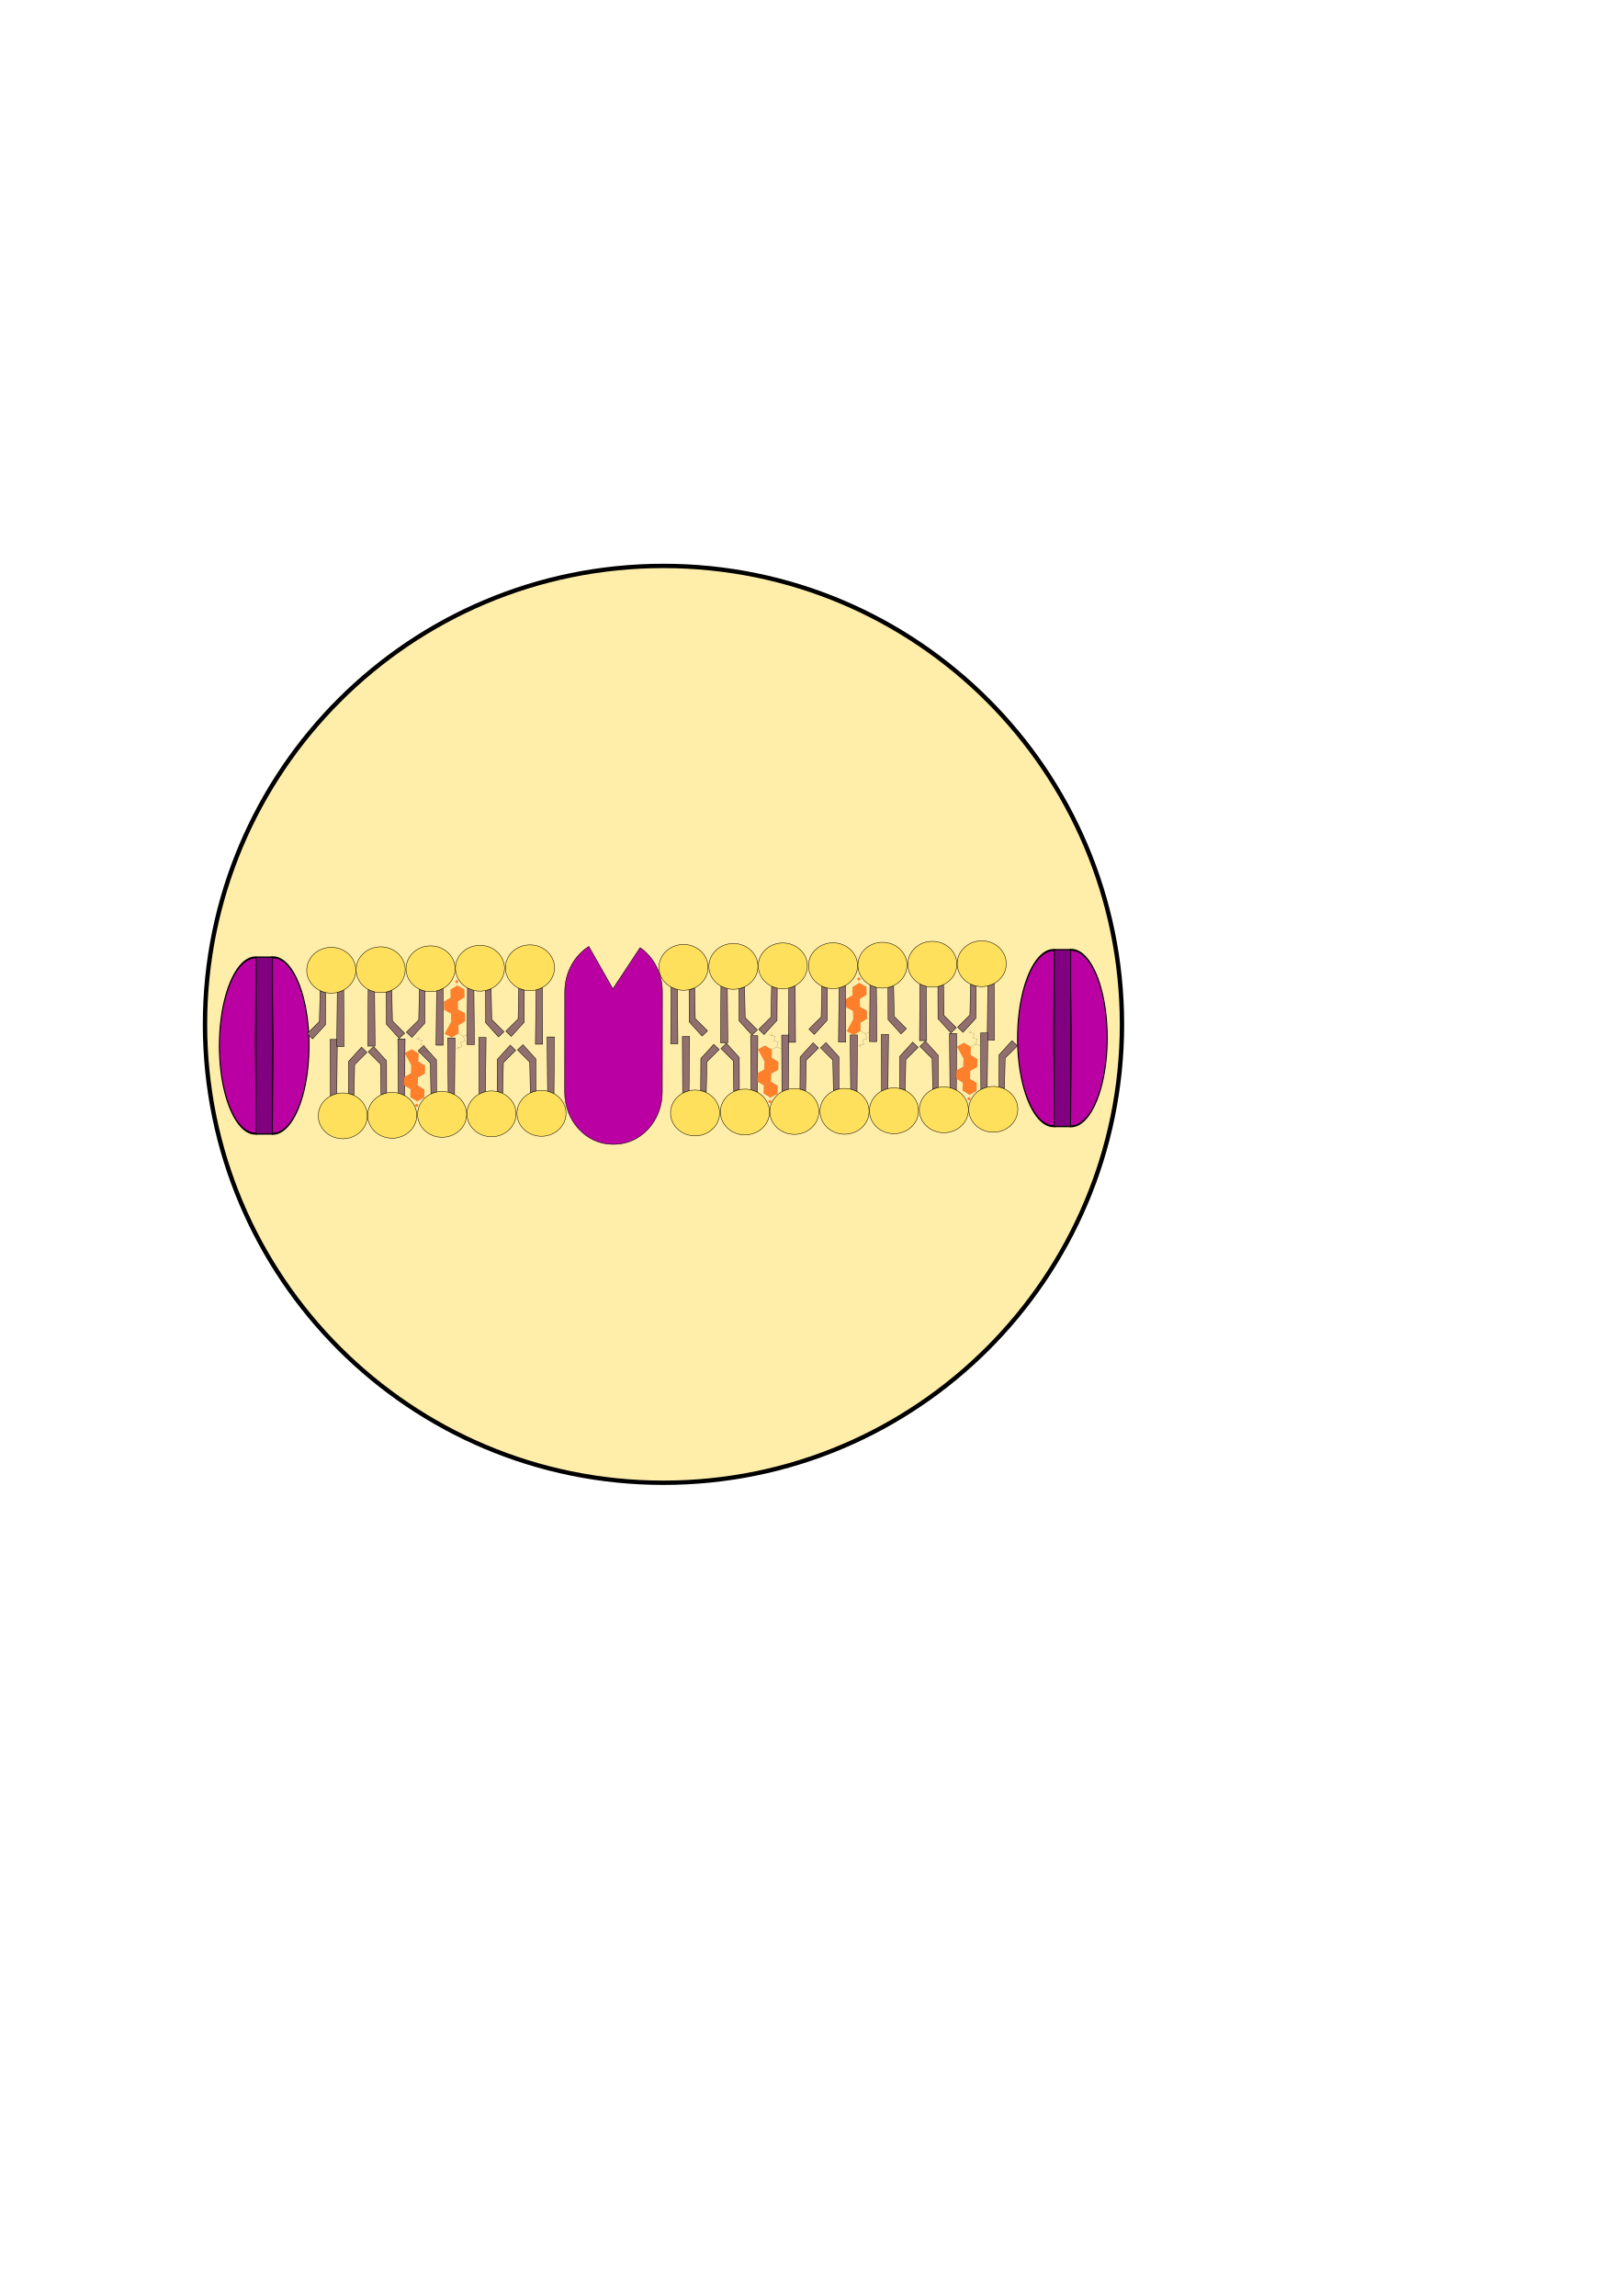
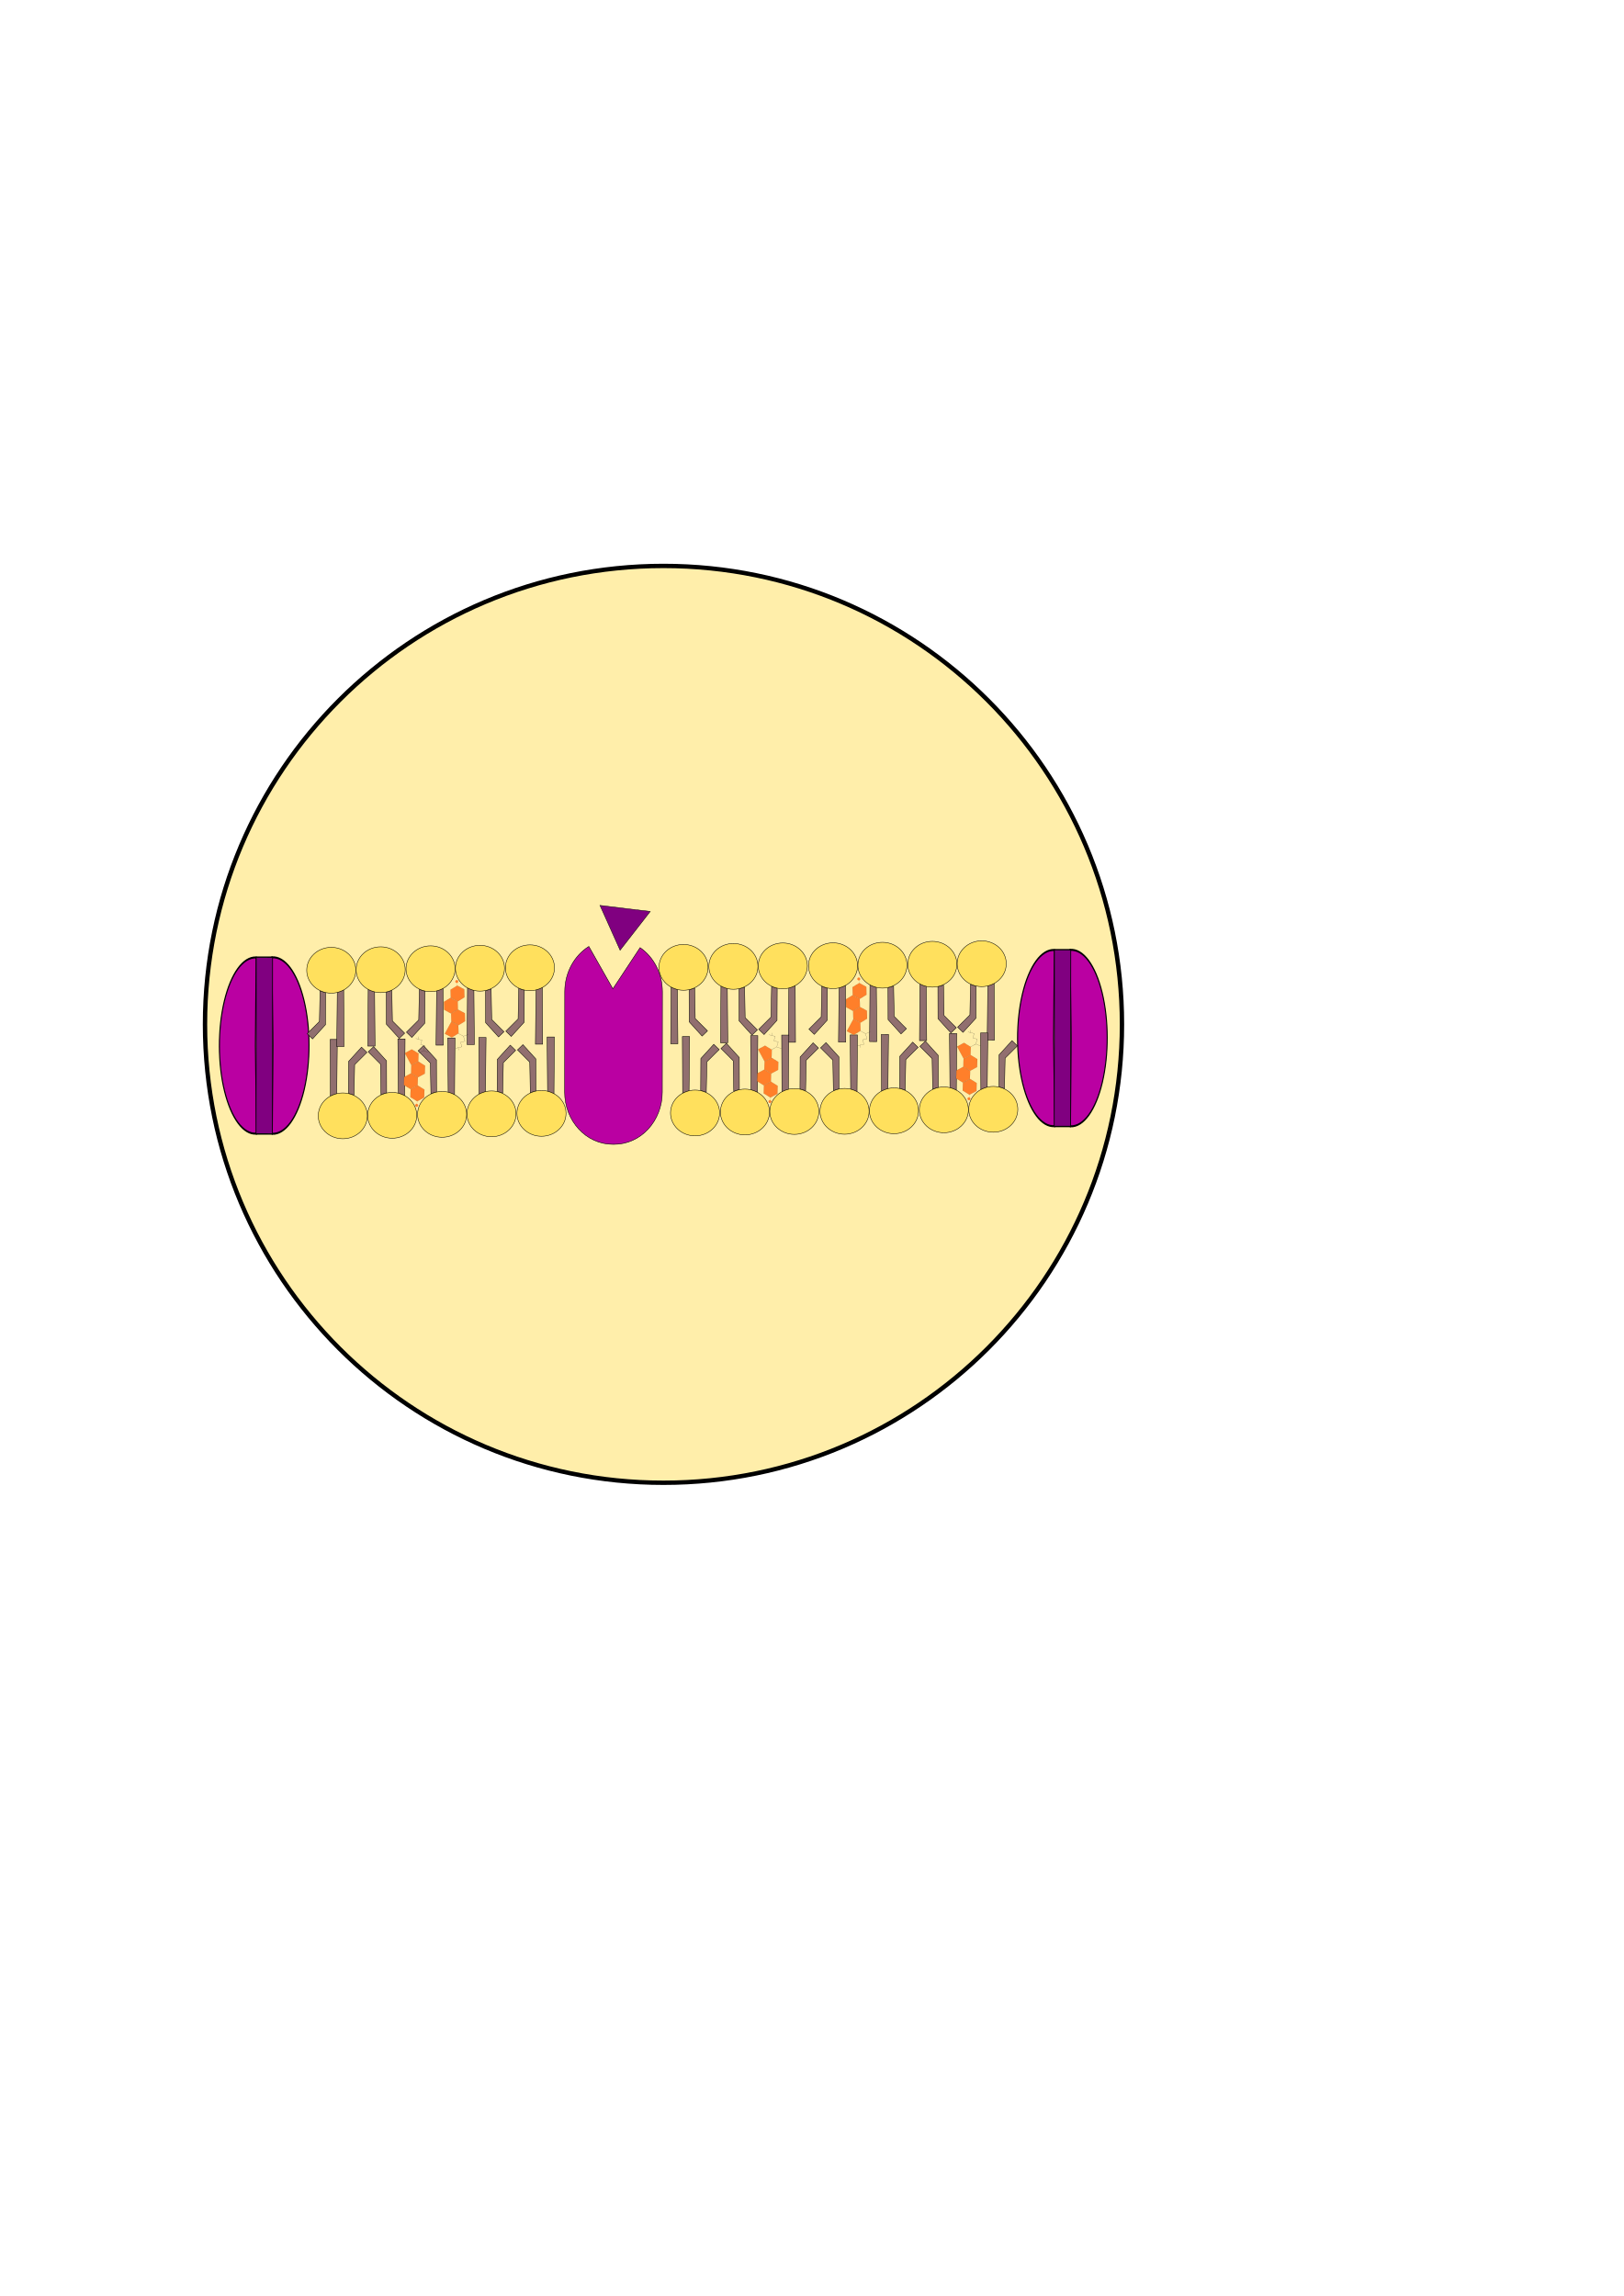
<svg xmlns="http://www.w3.org/2000/svg" xmlns:ns1="http://www.openswatchbook.org/uri/2009/osb" width="210mm" height="297mm" viewBox="0 0 744.094 1052.362" id="svg2" version="1.1">
  <defs id="defs4">
    <linearGradient id="linearGradient5692" ns1:paint="solid">
      <stop style="stop-color:#782121;stop-opacity:1;" offset="0" id="stop5694" />
    </linearGradient>
  </defs>
  <g id="layer1">
    <path style="fill:#ffeeaa;stroke:#000000;stroke-width:2;stroke-miterlimit:4;stroke-dasharray:none" d="M 514.168,469.504 A 210.112,210.112 0 0 1 304.056,679.616 210.112,210.112 0 0 1 93.944,469.504 210.112,210.112 0 0 1 304.056,259.392 210.112,210.112 0 0 1 514.168,469.504 Z" id="path3662" />
    <ellipse style="fill:#ffdd55;fill-opacity:1;fill-rule:evenodd;stroke:#000000;stroke-opacity:1" id="path3344" cx="196.475" cy="200.299" r="59.094" />
    <g id="g3339" transform="matrix(-0.2099106,-2.2405712e-4,-2.2405712e-4,0.2099106,422.7323,398.6996)">
      <path id="path5766" d="m 167.857,252.362 -0.714,123.929 15.714,0 -1.071,-118.571 z" style="fill:#916f6f;fill-rule:evenodd;stroke:#000000;stroke-width:1px;stroke-linecap:butt;stroke-linejoin:miter;stroke-opacity:1" />
      <path id="path5776" d="M 207.232,258.612 207.5,328.434 235.714,359.505 247.5,348.076 220.714,321.291 219.464,254.684 Z" style="fill:#916f6f;fill-rule:evenodd;stroke:#000000;stroke-width:1px;stroke-linecap:butt;stroke-linejoin:miter;stroke-opacity:1" />
      <path style="fill:#ffdd50;fill-opacity:0.854;fill-rule:evenodd;stroke:#000000;stroke-opacity:1" d="m 248.571,209.505 a 53.571,50 0 0 1 -53.571,50 53.571,50 0 0 1 -53.571,-50 53.571,50 0 0 1 53.571,-50 53.571,50 0 0 1 53.571,50 z" id="path5424" />
    </g>
    <g id="g3339-8" transform="matrix(0.2099106,2.2405712e-4,-2.2405712e-4,0.2099106,363.5078,398.374)">
      <path id="path5766-3" d="m 167.857,252.362 -0.714,123.929 15.714,0 -1.071,-118.571 z" style="fill:#916f6f;fill-rule:evenodd;stroke:#000000;stroke-width:1px;stroke-linecap:butt;stroke-linejoin:miter;stroke-opacity:1" />
      <path id="path5776-3" d="M 207.232,258.612 207.5,328.434 235.714,359.505 247.5,348.076 220.714,321.291 219.464,254.684 Z" style="fill:#916f6f;fill-rule:evenodd;stroke:#000000;stroke-width:1px;stroke-linecap:butt;stroke-linejoin:miter;stroke-opacity:1" />
      <path style="fill:#ffdd50;fill-opacity:0.854;fill-rule:evenodd;stroke:#000000;stroke-opacity:1" d="m 248.571,209.505 a 53.571,50 0 0 1 -53.571,50 53.571,50 0 0 1 -53.571,-50 53.571,50 0 0 1 53.571,-50 53.571,50 0 0 1 53.571,50 z" id="path5424-7" />
    </g>
    <g id="g3339-7" transform="matrix(0.2099106,2.2405712e-4,-2.2405712e-4,0.2099106,386.3735,397.9298)">
      <path id="path5766-2" d="m 167.857,252.362 -0.714,123.929 15.714,0 -1.071,-118.571 z" style="fill:#916f6f;fill-rule:evenodd;stroke:#000000;stroke-width:1px;stroke-linecap:butt;stroke-linejoin:miter;stroke-opacity:1" />
      <path id="path5776-6" d="M 207.232,258.612 207.5,328.434 235.714,359.505 247.5,348.076 220.714,321.291 219.464,254.684 Z" style="fill:#916f6f;fill-rule:evenodd;stroke:#000000;stroke-width:1px;stroke-linecap:butt;stroke-linejoin:miter;stroke-opacity:1" />
      <path style="fill:#ffdd50;fill-opacity:0.854;fill-rule:evenodd;stroke:#000000;stroke-opacity:1" d="m 248.571,209.505 a 53.571,50 0 0 1 -53.571,50 53.571,50 0 0 1 -53.571,-50 53.571,50 0 0 1 53.571,-50 53.571,50 0 0 1 53.571,50 z" id="path5424-5" />
    </g>
    <g id="g3339-8-3" transform="matrix(-0.2099106,-2.2405712e-4,-2.2405712e-4,0.2099106,490.8793,397.779)">
      <path id="path5766-3-7" d="m 167.857,252.362 -0.714,123.929 15.714,0 -1.071,-118.571 z" style="fill:#916f6f;fill-rule:evenodd;stroke:#000000;stroke-width:1px;stroke-linecap:butt;stroke-linejoin:miter;stroke-opacity:1" />
      <path id="path5776-3-8" d="M 207.232,258.612 207.5,328.434 235.714,359.505 247.5,348.076 220.714,321.291 219.464,254.684 Z" style="fill:#916f6f;fill-rule:evenodd;stroke:#000000;stroke-width:1px;stroke-linecap:butt;stroke-linejoin:miter;stroke-opacity:1" />
      <path style="fill:#ffdd50;fill-opacity:0.854;fill-rule:evenodd;stroke:#000000;stroke-opacity:1" d="m 248.571,209.505 a 53.571,50 0 0 1 -53.571,50 53.571,50 0 0 1 -53.571,-50 53.571,50 0 0 1 53.571,-50 53.571,50 0 0 1 53.571,50 z" id="path5424-7-8" />
    </g>
    <g id="g3339-5" transform="matrix(0.2099106,2.2405712e-4,2.2405712e-4,-0.2099106,414.2093,552.383)">
      <path id="path5766-4" d="m 167.857,252.362 -0.714,123.929 15.714,0 -1.071,-118.571 z" style="fill:#916f6f;fill-rule:evenodd;stroke:#000000;stroke-width:1px;stroke-linecap:butt;stroke-linejoin:miter;stroke-opacity:1" />
      <path id="path5776-7" d="M 207.232,258.612 207.5,328.434 235.714,359.505 247.5,348.076 220.714,321.291 219.464,254.684 Z" style="fill:#916f6f;fill-rule:evenodd;stroke:#000000;stroke-width:1px;stroke-linecap:butt;stroke-linejoin:miter;stroke-opacity:1" />
      <path style="fill:#ffdd50;fill-opacity:0.854;fill-rule:evenodd;stroke:#000000;stroke-opacity:1" d="m 248.571,209.505 a 53.571,50 0 0 1 -53.571,50 53.571,50 0 0 1 -53.571,-50 53.571,50 0 0 1 53.571,-50 53.571,50 0 0 1 53.571,50 z" id="path5424-0" />
    </g>
    <g id="g3339-8-9" transform="matrix(-0.2099106,-2.2405712e-4,2.2405712e-4,-0.2099106,473.4338,552.7085)">
      <path id="path5766-3-4" d="m 167.857,252.362 -0.714,123.929 15.714,0 -1.071,-118.571 z" style="fill:#916f6f;fill-rule:evenodd;stroke:#000000;stroke-width:1px;stroke-linecap:butt;stroke-linejoin:miter;stroke-opacity:1" />
      <path id="path5776-3-6" d="M 207.232,258.612 207.5,328.434 235.714,359.505 247.5,348.076 220.714,321.291 219.464,254.684 Z" style="fill:#916f6f;fill-rule:evenodd;stroke:#000000;stroke-width:1px;stroke-linecap:butt;stroke-linejoin:miter;stroke-opacity:1" />
      <path style="fill:#ffdd50;fill-opacity:0.854;fill-rule:evenodd;stroke:#000000;stroke-opacity:1" d="m 248.571,209.505 a 53.571,50 0 0 1 -53.571,50 53.571,50 0 0 1 -53.571,-50 53.571,50 0 0 1 53.571,-50 53.571,50 0 0 1 53.571,50 z" id="path5424-7-1" />
    </g>
    <g id="g3339-7-1" transform="matrix(0.2099106,2.2405712e-4,2.2405712e-4,-0.2099106,368.7029,553.0653)">
      <path id="path5766-2-9" d="m 167.857,252.362 -0.714,123.929 15.714,0 -1.071,-118.571 z" style="fill:#916f6f;fill-rule:evenodd;stroke:#000000;stroke-width:1px;stroke-linecap:butt;stroke-linejoin:miter;stroke-opacity:1" />
      <path id="path5776-6-3" d="M 207.232,258.612 207.5,328.434 235.714,359.505 247.5,348.076 220.714,321.291 219.464,254.684 Z" style="fill:#916f6f;fill-rule:evenodd;stroke:#000000;stroke-width:1px;stroke-linecap:butt;stroke-linejoin:miter;stroke-opacity:1" />
      <path style="fill:#ffdd50;fill-opacity:0.854;fill-rule:evenodd;stroke:#000000;stroke-opacity:1" d="m 248.571,209.505 a 53.571,50 0 0 1 -53.571,50 53.571,50 0 0 1 -53.571,-50 53.571,50 0 0 1 53.571,-50 53.571,50 0 0 1 53.571,50 z" id="path5424-5-9" />
    </g>
    <g id="g3339-8-3-4" transform="matrix(-0.2099106,-2.2405712e-4,2.2405712e-4,-0.2099106,427.9274,553.3909)">
      <path id="path5766-3-7-5" d="m 167.857,252.362 -0.714,123.929 15.714,0 -1.071,-118.571 z" style="fill:#916f6f;fill-rule:evenodd;stroke:#000000;stroke-width:1px;stroke-linecap:butt;stroke-linejoin:miter;stroke-opacity:1" />
      <path id="path5776-3-8-7" d="M 207.232,258.612 207.5,328.434 235.714,359.505 247.5,348.076 220.714,321.291 219.464,254.684 Z" style="fill:#916f6f;fill-rule:evenodd;stroke:#000000;stroke-width:1px;stroke-linecap:butt;stroke-linejoin:miter;stroke-opacity:1" />
      <path style="fill:#ffdd50;fill-opacity:0.854;fill-rule:evenodd;stroke:#000000;stroke-opacity:1" d="m 248.571,209.505 a 53.571,50 0 0 1 -53.571,50 53.571,50 0 0 1 -53.571,-50 53.571,50 0 0 1 53.571,-50 53.571,50 0 0 1 53.571,50 z" id="path5424-7-8-0" />
    </g>
    <g id="layer1-7" transform="matrix(0.3230739,3.4484688e-4,-6.4259199e-4,0.60202,364.4474,145.6106)">
      <path transform="matrix(0,-1,1,0,0,0)" style="fill:#ba00a2;fill-opacity:1;fill-rule:evenodd;stroke:#000000;stroke-width:1.499;stroke-opacity:1" d="m -481.097,390.714 a 67.19,51.134 0 0 1 -32.593,45.575 67.19,51.134 0 0 1 -68.177,0.422 67.19,51.134 0 0 1 -33.561,-45.165 l 67.18,0.892 z" id="path5832" />
      <path transform="matrix(0,1,-1,0,0,0)" style="fill:#ba00a2;fill-opacity:1;fill-rule:evenodd;stroke:#000000;stroke-width:1.498;stroke-opacity:1" d="m 615.318,-369.293 a 67.101,51.135 0 0 1 -32.549,45.575 67.101,51.135 0 0 1 -68.087,0.422 67.101,51.135 0 0 1 -33.517,-45.166 l 67.091,0.892 z" id="path5832-6" />
      <path style="fill:#800080;fill-opacity:1;fill-rule:evenodd;stroke:#000000;stroke-width:1;stroke-opacity:1" d="m 368.571,480.934 23.214,0 0,134.643 -23.214,0 z" id="rect5849" />
    </g>
    <g id="layer1-2-4" transform="matrix(-0.02568603,0.04743223,-0.04752273,-0.02573504,431.6565,465.9396)">
      <g transform="matrix(0.6522651,0,0,0.6522651,54.97064,290.8938)" id="g3376-20">
        <path style="fill:#ff7f2a;fill-rule:evenodd;stroke:#000000;stroke-width:0.753px;stroke-linecap:butt;stroke-linejoin:miter;stroke-opacity:1" d="m 222.8,706.515 -89.405,51.532 -89.331,-51.661 0.074,-103.193 89.405,-51.532 89.331,51.661 z" id="path3336-8" />
        <path style="fill:#ff7f2a;fill-rule:evenodd;stroke:#000000;stroke-width:0.753px;stroke-linecap:butt;stroke-linejoin:miter;stroke-opacity:1" d="m 402.538,706.515 -89.405,51.532 -89.331,-51.661 0.074,-103.193 89.405,-51.532 89.331,51.661 z" id="path3336-0-9" />
        <path style="fill:#ff7f2a;fill-rule:evenodd;stroke:#000000;stroke-width:0.753px;stroke-linecap:butt;stroke-linejoin:miter;stroke-opacity:1" d="m 492.945,551.532 -89.405,51.532 -89.331,-51.661 0.074,-103.193 89.405,-51.532 89.331,51.661 z" id="path3336-09-41" />
        <path style="fill:#ff7f2a;fill-rule:evenodd;stroke:#000000;stroke-width:0.753px;stroke-linecap:butt;stroke-linejoin:miter;stroke-opacity:1" d="m 583.427,396.677 -89.405,51.532 -0.075,102.245 178.737,0 0,1.077 0.075,-103.194 -89.332,-51.66 z" id="path3336-2-5" />
        <path style="fill:none;fill-rule:evenodd;stroke:#000000;stroke-width:0.706px;stroke-linecap:butt;stroke-linejoin:miter;stroke-opacity:1" d="M 9.917,729.627 44.368,706.526" id="path3372-4" />
        <path style="fill:#ff7f2a" d="M 20,737.362 A 19.286,19.286 0 0 1 0.714,756.648 19.286,19.286 0 0 1 -18.571,737.362 19.286,19.286 0 0 1 0.714,718.077 19.286,19.286 0 0 1 20,737.362 Z" id="path3374-8" />
      </g>
      <path id="path3384-1" d="m 437.143,549.505 0,-48.571 31.429,-31.429 25.714,28.571 28.571,-28.571 18.571,22.857 L 560,509.505" style="fill:none;fill-rule:evenodd;stroke:#000000;stroke-width:1px;stroke-linecap:butt;stroke-linejoin:miter;stroke-opacity:1" />
      <path id="path3386-7" d="m 542.857,493.791 18.571,-12.857" style="fill:none;fill-rule:evenodd;stroke:#000000;stroke-width:1px;stroke-linecap:butt;stroke-linejoin:miter;stroke-opacity:1" />
      <path id="path3388-1" d="M 435.714,499.505 404.286,472.362" style="fill:none;fill-rule:evenodd;stroke:#000000;stroke-width:1px;stroke-linecap:butt;stroke-linejoin:miter;stroke-opacity:1" />
    </g>
    <g id="layer1-2-5" transform="matrix(-0.02558472,-0.04748696,-0.04757756,0.02563353,482.1736,486.4703)">
      <g transform="matrix(0.6522651,0,0,0.6522651,54.97064,290.8938)" id="g3376-4">
        <path style="fill:#ff7f2a;fill-rule:evenodd;stroke:#000000;stroke-width:0.753px;stroke-linecap:butt;stroke-linejoin:miter;stroke-opacity:1" d="m 222.8,706.515 -89.405,51.532 -89.331,-51.661 0.074,-103.193 89.405,-51.532 89.331,51.661 z" id="path3336-88" />
        <path style="fill:#ff7f2a;fill-rule:evenodd;stroke:#000000;stroke-width:0.753px;stroke-linecap:butt;stroke-linejoin:miter;stroke-opacity:1" d="m 402.538,706.515 -89.405,51.532 -89.331,-51.661 0.074,-103.193 89.405,-51.532 89.331,51.661 z" id="path3336-0-5" />
        <path style="fill:#ff7f2a;fill-rule:evenodd;stroke:#000000;stroke-width:0.753px;stroke-linecap:butt;stroke-linejoin:miter;stroke-opacity:1" d="m 492.945,551.532 -89.405,51.532 -89.331,-51.661 0.074,-103.193 89.405,-51.532 89.331,51.661 z" id="path3336-09-7" />
        <path style="fill:#ff7f2a;fill-rule:evenodd;stroke:#000000;stroke-width:0.753px;stroke-linecap:butt;stroke-linejoin:miter;stroke-opacity:1" d="m 583.427,396.677 -89.405,51.532 -0.075,102.245 178.737,0 0,1.077 0.075,-103.194 -89.332,-51.66 z" id="path3336-2-9" />
        <path style="fill:none;fill-rule:evenodd;stroke:#000000;stroke-width:0.706px;stroke-linecap:butt;stroke-linejoin:miter;stroke-opacity:1" d="M 9.917,729.627 44.368,706.526" id="path3372-58" />
        <path style="fill:#ff7f2a" d="M 20,737.362 A 19.286,19.286 0 0 1 0.714,756.648 19.286,19.286 0 0 1 -18.571,737.362 19.286,19.286 0 0 1 0.714,718.077 19.286,19.286 0 0 1 20,737.362 Z" id="path3374-7" />
      </g>
      <path id="path3384-0" d="m 437.143,549.505 0,-48.571 31.429,-31.429 25.714,28.571 28.571,-28.571 18.571,22.857 L 560,509.505" style="fill:none;fill-rule:evenodd;stroke:#000000;stroke-width:1px;stroke-linecap:butt;stroke-linejoin:miter;stroke-opacity:1" />
      <path id="path3386-46" d="m 542.857,493.791 18.571,-12.857" style="fill:none;fill-rule:evenodd;stroke:#000000;stroke-width:1px;stroke-linecap:butt;stroke-linejoin:miter;stroke-opacity:1" />
      <path id="path3388-0" d="M 435.714,499.505 404.286,472.362" style="fill:none;fill-rule:evenodd;stroke:#000000;stroke-width:1px;stroke-linecap:butt;stroke-linejoin:miter;stroke-opacity:1" />
    </g>
    <g id="layer1-7-8" transform="matrix(0.3230739,3.4484688e-4,-6.4259199e-4,0.60202,-1.339269,149.0386)">
      <path transform="matrix(0,-1,1,0,0,0)" style="fill:#ba00a2;fill-opacity:1;fill-rule:evenodd;stroke:#000000;stroke-width:1.499;stroke-opacity:1" d="m -481.097,390.714 a 67.19,51.134 0 0 1 -32.593,45.575 67.19,51.134 0 0 1 -68.177,0.422 67.19,51.134 0 0 1 -33.561,-45.165 l 67.18,0.892 z" id="path5832-0" />
      <path transform="matrix(0,1,-1,0,0,0)" style="fill:#ba00a2;fill-opacity:1;fill-rule:evenodd;stroke:#000000;stroke-width:1.498;stroke-opacity:1" d="m 615.318,-369.293 a 67.101,51.135 0 0 1 -32.549,45.575 67.101,51.135 0 0 1 -68.087,0.422 67.101,51.135 0 0 1 -33.517,-45.166 l 67.091,0.892 z" id="path5832-6-6" />
      <path style="fill:#800080;fill-opacity:1;fill-rule:evenodd;stroke:#000000;stroke-width:1;stroke-opacity:1" d="m 368.571,480.934 23.214,0 0,134.643 -23.214,0 z" id="rect5849-8" />
    </g>
    <g id="g3339-9-1" transform="matrix(0.2099106,2.2405712e-4,2.2405712e-4,-0.2099106,184.2664,554.4566)">
      <path id="path5766-33-8" d="m 167.857,252.362 -0.714,123.929 15.714,0 -1.071,-118.571 z" style="fill:#916f6f;fill-rule:evenodd;stroke:#000000;stroke-width:1px;stroke-linecap:butt;stroke-linejoin:miter;stroke-opacity:1" />
      <path id="path5776-0-3" d="M 207.232,258.612 207.5,328.434 235.714,359.505 247.5,348.076 220.714,321.291 219.464,254.684 Z" style="fill:#916f6f;fill-rule:evenodd;stroke:#000000;stroke-width:1px;stroke-linecap:butt;stroke-linejoin:miter;stroke-opacity:1" />
      <path style="fill:#ffdd50;fill-opacity:0.854;fill-rule:evenodd;stroke:#000000;stroke-opacity:1" d="m 248.571,209.505 a 53.571,50 0 0 1 -53.571,50 53.571,50 0 0 1 -53.571,-50 53.571,50 0 0 1 53.571,-50 53.571,50 0 0 1 53.571,50 z" id="path5424-6-7" />
    </g>
    <g id="g3339-8-8-3" transform="matrix(-0.2099106,-2.2405712e-4,2.2405712e-4,-0.2099106,243.4909,554.7822)">
      <path id="path5766-3-0-7" d="m 167.857,252.362 -0.714,123.929 15.714,0 -1.071,-118.571 z" style="fill:#916f6f;fill-rule:evenodd;stroke:#000000;stroke-width:1px;stroke-linecap:butt;stroke-linejoin:miter;stroke-opacity:1" />
      <path id="path5776-3-2-4" d="M 207.232,258.612 207.5,328.434 235.714,359.505 247.5,348.076 220.714,321.291 219.464,254.684 Z" style="fill:#916f6f;fill-rule:evenodd;stroke:#000000;stroke-width:1px;stroke-linecap:butt;stroke-linejoin:miter;stroke-opacity:1" />
      <path style="fill:#ffdd50;fill-opacity:0.854;fill-rule:evenodd;stroke:#000000;stroke-opacity:1" d="m 248.571,209.505 a 53.571,50 0 0 1 -53.571,50 53.571,50 0 0 1 -53.571,-50 53.571,50 0 0 1 53.571,-50 53.571,50 0 0 1 53.571,50 z" id="path5424-7-81-6" />
    </g>
    <g id="g3339-7-4-2" transform="matrix(-0.2099106,-2.2405712e-4,2.2405712e-4,-0.2099106,220.6251,555.2263)">
      <path id="path5766-2-2-1" d="m 167.857,252.362 -0.714,123.929 15.714,0 -1.071,-118.571 z" style="fill:#916f6f;fill-rule:evenodd;stroke:#000000;stroke-width:1px;stroke-linecap:butt;stroke-linejoin:miter;stroke-opacity:1" />
      <path id="path5776-6-5-9" d="M 207.232,258.612 207.5,328.434 235.714,359.505 247.5,348.076 220.714,321.291 219.464,254.684 Z" style="fill:#916f6f;fill-rule:evenodd;stroke:#000000;stroke-width:1px;stroke-linecap:butt;stroke-linejoin:miter;stroke-opacity:1" />
      <path style="fill:#ffdd50;fill-opacity:0.854;fill-rule:evenodd;stroke:#000000;stroke-opacity:1" d="m 248.571,209.505 a 53.571,50 0 0 1 -53.571,50 53.571,50 0 0 1 -53.571,-50 53.571,50 0 0 1 53.571,-50 53.571,50 0 0 1 53.571,50 z" id="path5424-5-5-9" />
    </g>
    <g id="g3339-8-3-7-9" transform="matrix(0.2099106,2.2405712e-4,2.2405712e-4,-0.2099106,116.1193,555.3772)">
      <path id="path5766-3-7-1-0" d="m 167.857,252.362 -0.714,123.929 15.714,0 -1.071,-118.571 z" style="fill:#916f6f;fill-rule:evenodd;stroke:#000000;stroke-width:1px;stroke-linecap:butt;stroke-linejoin:miter;stroke-opacity:1" />
      <path id="path5776-3-8-2-4" d="M 207.232,258.612 207.5,328.434 235.714,359.505 247.5,348.076 220.714,321.291 219.464,254.684 Z" style="fill:#916f6f;fill-rule:evenodd;stroke:#000000;stroke-width:1px;stroke-linecap:butt;stroke-linejoin:miter;stroke-opacity:1" />
      <path style="fill:#ffdd50;fill-opacity:0.854;fill-rule:evenodd;stroke:#000000;stroke-opacity:1" d="m 248.571,209.505 a 53.571,50 0 0 1 -53.571,50 53.571,50 0 0 1 -53.571,-50 53.571,50 0 0 1 53.571,-50 53.571,50 0 0 1 53.571,50 z" id="path5424-7-8-8-4" />
    </g>
    <g id="g3339-5-0-8" transform="matrix(-0.2099106,-2.2405712e-4,-2.2405712e-4,0.2099106,192.7894,400.7732)">
      <path id="path5766-4-4-7" d="m 167.857,252.362 -0.714,123.929 15.714,0 -1.071,-118.571 z" style="fill:#916f6f;fill-rule:evenodd;stroke:#000000;stroke-width:1px;stroke-linecap:butt;stroke-linejoin:miter;stroke-opacity:1" />
      <path id="path5776-7-7-6" d="M 207.232,258.612 207.5,328.434 235.714,359.505 247.5,348.076 220.714,321.291 219.464,254.684 Z" style="fill:#916f6f;fill-rule:evenodd;stroke:#000000;stroke-width:1px;stroke-linecap:butt;stroke-linejoin:miter;stroke-opacity:1" />
      <path style="fill:#ffdd50;fill-opacity:0.854;fill-rule:evenodd;stroke:#000000;stroke-opacity:1" d="m 248.571,209.505 a 53.571,50 0 0 1 -53.571,50 53.571,50 0 0 1 -53.571,-50 53.571,50 0 0 1 53.571,-50 53.571,50 0 0 1 53.571,50 z" id="path5424-0-8-5" />
    </g>
    <g id="g3339-8-9-2-3" transform="matrix(0.2099106,2.2405712e-4,-2.2405712e-4,0.2099106,133.5649,400.4476)">
      <path id="path5766-3-4-1-2" d="m 167.857,252.362 -0.714,123.929 15.714,0 -1.071,-118.571 z" style="fill:#916f6f;fill-rule:evenodd;stroke:#000000;stroke-width:1px;stroke-linecap:butt;stroke-linejoin:miter;stroke-opacity:1" />
      <path id="path5776-3-6-6-0" d="M 207.232,258.612 207.5,328.434 235.714,359.505 247.5,348.076 220.714,321.291 219.464,254.684 Z" style="fill:#916f6f;fill-rule:evenodd;stroke:#000000;stroke-width:1px;stroke-linecap:butt;stroke-linejoin:miter;stroke-opacity:1" />
      <path style="fill:#ffdd50;fill-opacity:0.854;fill-rule:evenodd;stroke:#000000;stroke-opacity:1" d="m 248.571,209.505 a 53.571,50 0 0 1 -53.571,50 53.571,50 0 0 1 -53.571,-50 53.571,50 0 0 1 53.571,-50 53.571,50 0 0 1 53.571,50 z" id="path5424-7-1-4-4" />
    </g>
    <g id="g3339-7-1-1-1" transform="matrix(-0.2099106,-2.2405712e-4,-2.2405712e-4,0.2099106,238.2958,400.0908)">
      <path id="path5766-2-9-7-3" d="m 167.857,252.362 -0.714,123.929 15.714,0 -1.071,-118.571 z" style="fill:#916f6f;fill-rule:evenodd;stroke:#000000;stroke-width:1px;stroke-linecap:butt;stroke-linejoin:miter;stroke-opacity:1" />
      <path id="path5776-6-3-6-8" d="M 207.232,258.612 207.5,328.434 235.714,359.505 247.5,348.076 220.714,321.291 219.464,254.684 Z" style="fill:#916f6f;fill-rule:evenodd;stroke:#000000;stroke-width:1px;stroke-linecap:butt;stroke-linejoin:miter;stroke-opacity:1" />
      <path style="fill:#ffdd50;fill-opacity:0.854;fill-rule:evenodd;stroke:#000000;stroke-opacity:1" d="m 248.571,209.505 a 53.571,50 0 0 1 -53.571,50 53.571,50 0 0 1 -53.571,-50 53.571,50 0 0 1 53.571,-50 53.571,50 0 0 1 53.571,50 z" id="path5424-5-9-6-7" />
    </g>
    <g id="g3339-8-3-4-6-8" transform="matrix(0.2099106,2.2405712e-4,-2.2405712e-4,0.2099106,179.0713,399.7652)">
      <path id="path5766-3-7-5-5-9" d="m 167.857,252.362 -0.714,123.929 15.714,0 -1.071,-118.571 z" style="fill:#916f6f;fill-rule:evenodd;stroke:#000000;stroke-width:1px;stroke-linecap:butt;stroke-linejoin:miter;stroke-opacity:1" />
      <path id="path5776-3-8-7-2-0" d="M 207.232,258.612 207.5,328.434 235.714,359.505 247.5,348.076 220.714,321.291 219.464,254.684 Z" style="fill:#916f6f;fill-rule:evenodd;stroke:#000000;stroke-width:1px;stroke-linecap:butt;stroke-linejoin:miter;stroke-opacity:1" />
      <path style="fill:#ffdd50;fill-opacity:0.854;fill-rule:evenodd;stroke:#000000;stroke-opacity:1" d="m 248.571,209.505 a 53.571,50 0 0 1 -53.571,50 53.571,50 0 0 1 -53.571,-50 53.571,50 0 0 1 53.571,-50 53.571,50 0 0 1 53.571,50 z" id="path5424-7-8-0-5-9" />
    </g>
    <g id="layer1-9-1" transform="matrix(0.2205555,2.3541945e-4,-2.558469e-4,0.2396932,244.9892,413.2423)">
      <path id="rect3334-4" d="M 112.811,85.689 C 82.904,102.938 62.857,135.221 62.857,172.361 l 0,191.602 c 0,55.4 44.6,100 100,100 l 2.904,0 c 55.4,0 100,-44.6 100,-100 l 0,-191.602 c 0,-35.672 -18.495,-66.862 -46.455,-84.555 L 162.857,166.648 112.811,85.689 Z" style="fill:#ba00a2;fill-opacity:1;fill-rule:evenodd;stroke:#000000;stroke-width:1px;stroke-linecap:butt;stroke-linejoin:miter;stroke-opacity:1" />
    </g>
    <g id="g3339-1-1" transform="matrix(-0.2099106,-2.2405712e-4,-2.2405712e-4,0.2099106,283.8408,399.6387)">
      <path id="path5766-5-6" d="m 167.857,252.362 -0.714,123.929 15.714,0 -1.071,-118.571 z" style="fill:#916f6f;fill-rule:evenodd;stroke:#000000;stroke-width:1px;stroke-linecap:butt;stroke-linejoin:miter;stroke-opacity:1" />
      <path id="path5776-05-2" d="M 207.232,258.612 207.5,328.434 235.714,359.505 247.5,348.076 220.714,321.291 219.464,254.684 Z" style="fill:#916f6f;fill-rule:evenodd;stroke:#000000;stroke-width:1px;stroke-linecap:butt;stroke-linejoin:miter;stroke-opacity:1" />
      <path style="fill:#ffdd50;fill-opacity:0.854;fill-rule:evenodd;stroke:#000000;stroke-opacity:1" d="m 248.571,209.505 a 53.571,50 0 0 1 -53.571,50 53.571,50 0 0 1 -53.571,-50 53.571,50 0 0 1 53.571,-50 53.571,50 0 0 1 53.571,50 z" id="path5424-63-7" />
    </g>
    <g id="g3339-8-1-2" transform="matrix(0.2099106,2.2405712e-4,-2.2405712e-4,0.2099106,272.3493,399.3641)">
      <path id="path5766-3-6-5" d="m 167.857,252.362 -0.714,123.929 15.714,0 -1.071,-118.571 z" style="fill:#916f6f;fill-rule:evenodd;stroke:#000000;stroke-width:1px;stroke-linecap:butt;stroke-linejoin:miter;stroke-opacity:1" />
      <path id="path5776-3-63-7" d="M 207.232,258.612 207.5,328.434 235.714,359.505 247.5,348.076 220.714,321.291 219.464,254.684 Z" style="fill:#916f6f;fill-rule:evenodd;stroke:#000000;stroke-width:1px;stroke-linecap:butt;stroke-linejoin:miter;stroke-opacity:1" />
      <path style="fill:#ffdd50;fill-opacity:0.854;fill-rule:evenodd;stroke:#000000;stroke-opacity:1" d="m 248.571,209.505 a 53.571,50 0 0 1 -53.571,50 53.571,50 0 0 1 -53.571,-50 53.571,50 0 0 1 53.571,-50 53.571,50 0 0 1 53.571,50 z" id="path5424-7-11-2" />
    </g>
    <g id="g3339-7-9-7" transform="matrix(0.2099106,2.2405712e-4,-2.2405712e-4,0.2099106,295.2151,398.9199)">
      <path id="path5766-2-0-8" d="m 167.857,252.362 -0.714,123.929 15.714,0 -1.071,-118.571 z" style="fill:#916f6f;fill-rule:evenodd;stroke:#000000;stroke-width:1px;stroke-linecap:butt;stroke-linejoin:miter;stroke-opacity:1" />
      <path id="path5776-6-53-7" d="M 207.232,258.612 207.5,328.434 235.714,359.505 247.5,348.076 220.714,321.291 219.464,254.684 Z" style="fill:#916f6f;fill-rule:evenodd;stroke:#000000;stroke-width:1px;stroke-linecap:butt;stroke-linejoin:miter;stroke-opacity:1" />
      <path style="fill:#ffdd50;fill-opacity:0.854;fill-rule:evenodd;stroke:#000000;stroke-opacity:1" d="m 248.571,209.505 a 53.571,50 0 0 1 -53.571,50 53.571,50 0 0 1 -53.571,-50 53.571,50 0 0 1 53.571,-50 53.571,50 0 0 1 53.571,50 z" id="path5424-5-90-1" />
    </g>
    <g id="g3339-8-3-6-8" transform="matrix(-0.2099106,-2.2405712e-4,-2.2405712e-4,0.2099106,399.7208,398.7691)">
      <path id="path5766-3-7-7-4" d="m 167.857,252.362 -0.714,123.929 15.714,0 -1.071,-118.571 z" style="fill:#916f6f;fill-rule:evenodd;stroke:#000000;stroke-width:1px;stroke-linecap:butt;stroke-linejoin:miter;stroke-opacity:1" />
      <path id="path5776-3-8-6-4" d="M 207.232,258.612 207.5,328.434 235.714,359.505 247.5,348.076 220.714,321.291 219.464,254.684 Z" style="fill:#916f6f;fill-rule:evenodd;stroke:#000000;stroke-width:1px;stroke-linecap:butt;stroke-linejoin:miter;stroke-opacity:1" />
      <path style="fill:#ffdd50;fill-opacity:0.854;fill-rule:evenodd;stroke:#000000;stroke-opacity:1" d="m 248.571,209.505 a 53.571,50 0 0 1 -53.571,50 53.571,50 0 0 1 -53.571,-50 53.571,50 0 0 1 53.571,-50 53.571,50 0 0 1 53.571,50 z" id="path5424-7-8-9-0" />
    </g>
    <g id="g3339-5-1-3" transform="matrix(0.2099106,2.2405712e-4,2.2405712e-4,-0.2099106,323.0508,553.3731)">
      <path id="path5766-4-44-8" d="m 167.857,252.362 -0.714,123.929 15.714,0 -1.071,-118.571 z" style="fill:#916f6f;fill-rule:evenodd;stroke:#000000;stroke-width:1px;stroke-linecap:butt;stroke-linejoin:miter;stroke-opacity:1" />
      <path id="path5776-7-0-6" d="M 207.232,258.612 207.5,328.434 235.714,359.505 247.5,348.076 220.714,321.291 219.464,254.684 Z" style="fill:#916f6f;fill-rule:evenodd;stroke:#000000;stroke-width:1px;stroke-linecap:butt;stroke-linejoin:miter;stroke-opacity:1" />
      <path style="fill:#ffdd50;fill-opacity:0.854;fill-rule:evenodd;stroke:#000000;stroke-opacity:1" d="m 248.571,209.505 a 53.571,50 0 0 1 -53.571,50 53.571,50 0 0 1 -53.571,-50 53.571,50 0 0 1 53.571,-50 53.571,50 0 0 1 53.571,50 z" id="path5424-0-2-9" />
    </g>
    <g id="g3339-8-9-5-4" transform="matrix(-0.2099106,-2.2405712e-4,2.2405712e-4,-0.2099106,382.2753,553.6987)">
      <path id="path5766-3-4-4-1" d="m 167.857,252.362 -0.714,123.929 15.714,0 -1.071,-118.571 z" style="fill:#916f6f;fill-rule:evenodd;stroke:#000000;stroke-width:1px;stroke-linecap:butt;stroke-linejoin:miter;stroke-opacity:1" />
      <path id="path5776-3-6-0-0" d="M 207.232,258.612 207.5,328.434 235.714,359.505 247.5,348.076 220.714,321.291 219.464,254.684 Z" style="fill:#916f6f;fill-rule:evenodd;stroke:#000000;stroke-width:1px;stroke-linecap:butt;stroke-linejoin:miter;stroke-opacity:1" />
      <path style="fill:#ffdd50;fill-opacity:0.854;fill-rule:evenodd;stroke:#000000;stroke-opacity:1" d="m 248.571,209.505 a 53.571,50 0 0 1 -53.571,50 53.571,50 0 0 1 -53.571,-50 53.571,50 0 0 1 53.571,-50 53.571,50 0 0 1 53.571,50 z" id="path5424-7-1-6-7" />
    </g>
    <g id="g3339-7-1-4-7" transform="matrix(0.2099106,2.2405712e-4,2.2405712e-4,-0.2099106,277.5444,554.0554)">
      <path id="path5766-2-9-4-1" d="m 167.857,252.362 -0.714,123.929 15.714,0 -1.071,-118.571 z" style="fill:#916f6f;fill-rule:evenodd;stroke:#000000;stroke-width:1px;stroke-linecap:butt;stroke-linejoin:miter;stroke-opacity:1" />
      <path id="path5776-6-3-8-1" d="M 207.232,258.612 207.5,328.434 235.714,359.505 247.5,348.076 220.714,321.291 219.464,254.684 Z" style="fill:#916f6f;fill-rule:evenodd;stroke:#000000;stroke-width:1px;stroke-linecap:butt;stroke-linejoin:miter;stroke-opacity:1" />
      <path style="fill:#ffdd50;fill-opacity:0.854;fill-rule:evenodd;stroke:#000000;stroke-opacity:1" d="m 248.571,209.505 a 53.571,50 0 0 1 -53.571,50 53.571,50 0 0 1 -53.571,-50 53.571,50 0 0 1 53.571,-50 53.571,50 0 0 1 53.571,50 z" id="path5424-5-9-4-4" />
    </g>
    <g id="g3339-8-3-4-4-9" transform="matrix(-0.2099106,-2.2405712e-4,2.2405712e-4,-0.2099106,289.0358,554.3301)">
      <path id="path5766-3-7-5-9-0" d="m 167.857,252.362 -0.714,123.929 15.714,0 -1.071,-118.571 z" style="fill:#916f6f;fill-rule:evenodd;stroke:#000000;stroke-width:1px;stroke-linecap:butt;stroke-linejoin:miter;stroke-opacity:1" />
      <path id="path5776-3-8-7-6-2" d="M 207.232,258.612 207.5,328.434 235.714,359.505 247.5,348.076 220.714,321.291 219.464,254.684 Z" style="fill:#916f6f;fill-rule:evenodd;stroke:#000000;stroke-width:1px;stroke-linecap:butt;stroke-linejoin:miter;stroke-opacity:1" />
      <path style="fill:#ffdd50;fill-opacity:0.854;fill-rule:evenodd;stroke:#000000;stroke-opacity:1" d="m 248.571,209.505 a 53.571,50 0 0 1 -53.571,50 53.571,50 0 0 1 -53.571,-50 53.571,50 0 0 1 53.571,-50 53.571,50 0 0 1 53.571,50 z" id="path5424-7-8-0-6-7" />
    </g>
    <g id="layer1-2-8" transform="matrix(-0.02568603,0.04743223,-0.04752273,-0.02573504,247.429,467.1059)">
      <g transform="matrix(0.6522651,0,0,0.6522651,54.97064,290.8938)" id="g3376-42">
        <path style="fill:#ff7f2a;fill-rule:evenodd;stroke:#000000;stroke-width:0.753px;stroke-linecap:butt;stroke-linejoin:miter;stroke-opacity:1" d="m 222.8,706.515 -89.405,51.532 -89.331,-51.661 0.074,-103.193 89.405,-51.532 89.331,51.661 z" id="path3336-7" />
        <path style="fill:#ff7f2a;fill-rule:evenodd;stroke:#000000;stroke-width:0.753px;stroke-linecap:butt;stroke-linejoin:miter;stroke-opacity:1" d="m 402.538,706.515 -89.405,51.532 -89.331,-51.661 0.074,-103.193 89.405,-51.532 89.331,51.661 z" id="path3336-0-36" />
        <path style="fill:#ff7f2a;fill-rule:evenodd;stroke:#000000;stroke-width:0.753px;stroke-linecap:butt;stroke-linejoin:miter;stroke-opacity:1" d="m 492.945,551.532 -89.405,51.532 -89.331,-51.661 0.074,-103.193 89.405,-51.532 89.331,51.661 z" id="path3336-09-2" />
        <path style="fill:#ff7f2a;fill-rule:evenodd;stroke:#000000;stroke-width:0.753px;stroke-linecap:butt;stroke-linejoin:miter;stroke-opacity:1" d="m 583.427,396.677 -89.405,51.532 -0.075,102.245 178.737,0 0,1.077 0.075,-103.194 -89.332,-51.66 z" id="path3336-2-3" />
        <path style="fill:none;fill-rule:evenodd;stroke:#000000;stroke-width:0.706px;stroke-linecap:butt;stroke-linejoin:miter;stroke-opacity:1" d="M 9.917,729.627 44.368,706.526" id="path3372-8" />
        <path style="fill:#ff7f2a" d="M 20,737.362 A 19.286,19.286 0 0 1 0.714,756.648 19.286,19.286 0 0 1 -18.571,737.362 19.286,19.286 0 0 1 0.714,718.077 19.286,19.286 0 0 1 20,737.362 Z" id="path3374-1" />
      </g>
      <path id="path3384-65" d="m 437.143,549.505 0,-48.571 31.429,-31.429 25.714,28.571 28.571,-28.571 18.571,22.857 L 560,509.505" style="fill:none;fill-rule:evenodd;stroke:#000000;stroke-width:1px;stroke-linecap:butt;stroke-linejoin:miter;stroke-opacity:1" />
      <path id="path3386-38" d="m 542.857,493.791 18.571,-12.857" style="fill:none;fill-rule:evenodd;stroke:#000000;stroke-width:1px;stroke-linecap:butt;stroke-linejoin:miter;stroke-opacity:1" />
      <path id="path3388-28" d="M 435.714,499.505 404.286,472.362" style="fill:none;fill-rule:evenodd;stroke:#000000;stroke-width:1px;stroke-linecap:butt;stroke-linejoin:miter;stroke-opacity:1" />
    </g>
    <g id="layer1-2-3-5" transform="matrix(-0.02558472,-0.04748696,-0.04757756,0.02563353,390.9755,487.759)">
      <g transform="matrix(0.6522651,0,0,0.6522651,54.97064,290.8938)" id="g3376-0-3">
        <path style="fill:#ff7f2a;fill-rule:evenodd;stroke:#000000;stroke-width:0.753px;stroke-linecap:butt;stroke-linejoin:miter;stroke-opacity:1" d="m 222.8,706.515 -89.405,51.532 -89.331,-51.661 0.074,-103.193 89.405,-51.532 89.331,51.661 z" id="path3336-6-0" />
        <path style="fill:#ff7f2a;fill-rule:evenodd;stroke:#000000;stroke-width:0.753px;stroke-linecap:butt;stroke-linejoin:miter;stroke-opacity:1" d="m 402.538,706.515 -89.405,51.532 -89.331,-51.661 0.074,-103.193 89.405,-51.532 89.331,51.661 z" id="path3336-0-3-0" />
        <path style="fill:#ff7f2a;fill-rule:evenodd;stroke:#000000;stroke-width:0.753px;stroke-linecap:butt;stroke-linejoin:miter;stroke-opacity:1" d="m 492.945,551.532 -89.405,51.532 -89.331,-51.661 0.074,-103.193 89.405,-51.532 89.331,51.661 z" id="path3336-09-0-7" />
        <path style="fill:#ff7f2a;fill-rule:evenodd;stroke:#000000;stroke-width:0.753px;stroke-linecap:butt;stroke-linejoin:miter;stroke-opacity:1" d="m 583.427,396.677 -89.405,51.532 -0.075,102.245 178.737,0 0,1.077 0.075,-103.194 -89.332,-51.66 z" id="path3336-2-1-3" />
        <path style="fill:none;fill-rule:evenodd;stroke:#000000;stroke-width:0.706px;stroke-linecap:butt;stroke-linejoin:miter;stroke-opacity:1" d="M 9.917,729.627 44.368,706.526" id="path3372-5-0" />
        <path style="fill:#ff7f2a" d="M 20,737.362 A 19.286,19.286 0 0 1 0.714,756.648 19.286,19.286 0 0 1 -18.571,737.362 19.286,19.286 0 0 1 0.714,718.077 19.286,19.286 0 0 1 20,737.362 Z" id="path3374-2-9" />
      </g>
      <path id="path3384-6-1" d="m 437.143,549.505 0,-48.571 31.429,-31.429 25.714,28.571 28.571,-28.571 18.571,22.857 L 560,509.505" style="fill:none;fill-rule:evenodd;stroke:#000000;stroke-width:1px;stroke-linecap:butt;stroke-linejoin:miter;stroke-opacity:1" />
      <path id="path3386-4-7" d="m 542.857,493.791 18.571,-12.857" style="fill:none;fill-rule:evenodd;stroke:#000000;stroke-width:1px;stroke-linecap:butt;stroke-linejoin:miter;stroke-opacity:1" />
      <path id="path3388-2-4" d="M 435.714,499.505 404.286,472.362" style="fill:none;fill-rule:evenodd;stroke:#000000;stroke-width:1px;stroke-linecap:butt;stroke-linejoin:miter;stroke-opacity:1" />
    </g>
    <g id="layer1-2-1-5" transform="matrix(-0.02558472,-0.04748696,-0.04757756,0.02563353,229.0867,489.478)">
      <g transform="matrix(0.6522651,0,0,0.6522651,54.97064,290.8938)" id="g3376-2-2">
        <path style="fill:#ff7f2a;fill-rule:evenodd;stroke:#000000;stroke-width:0.753px;stroke-linecap:butt;stroke-linejoin:miter;stroke-opacity:1" d="m 222.8,706.515 -89.405,51.532 -89.331,-51.661 0.074,-103.193 89.405,-51.532 89.331,51.661 z" id="path3336-4-0" />
        <path style="fill:#ff7f2a;fill-rule:evenodd;stroke:#000000;stroke-width:0.753px;stroke-linecap:butt;stroke-linejoin:miter;stroke-opacity:1" d="m 402.538,706.515 -89.405,51.532 -89.331,-51.661 0.074,-103.193 89.405,-51.532 89.331,51.661 z" id="path3336-0-35-2" />
        <path style="fill:#ff7f2a;fill-rule:evenodd;stroke:#000000;stroke-width:0.753px;stroke-linecap:butt;stroke-linejoin:miter;stroke-opacity:1" d="m 492.945,551.532 -89.405,51.532 -89.331,-51.661 0.074,-103.193 89.405,-51.532 89.331,51.661 z" id="path3336-09-4-0" />
        <path style="fill:#ff7f2a;fill-rule:evenodd;stroke:#000000;stroke-width:0.753px;stroke-linecap:butt;stroke-linejoin:miter;stroke-opacity:1" d="m 583.427,396.677 -89.405,51.532 -0.075,102.245 178.737,0 0,1.077 0.075,-103.194 -89.332,-51.66 z" id="path3336-2-6-5" />
        <path style="fill:none;fill-rule:evenodd;stroke:#000000;stroke-width:0.706px;stroke-linecap:butt;stroke-linejoin:miter;stroke-opacity:1" d="M 9.917,729.627 44.368,706.526" id="path3372-6-7" />
        <path style="fill:#ff7f2a" d="M 20,737.362 A 19.286,19.286 0 0 1 0.714,756.648 19.286,19.286 0 0 1 -18.571,737.362 19.286,19.286 0 0 1 0.714,718.077 19.286,19.286 0 0 1 20,737.362 Z" id="path3374-28-9" />
      </g>
      <path id="path3384-2-9" d="m 437.143,549.505 0,-48.571 31.429,-31.429 25.714,28.571 28.571,-28.571 18.571,22.857 L 560,509.505" style="fill:none;fill-rule:evenodd;stroke:#000000;stroke-width:1px;stroke-linecap:butt;stroke-linejoin:miter;stroke-opacity:1" />
      <path id="path3386-3-9" d="m 542.857,493.791 18.571,-12.857" style="fill:none;fill-rule:evenodd;stroke:#000000;stroke-width:1px;stroke-linecap:butt;stroke-linejoin:miter;stroke-opacity:1" />
      <path id="path3388-3-1" d="M 435.714,499.505 404.286,472.362" style="fill:none;fill-rule:evenodd;stroke:#000000;stroke-width:1px;stroke-linecap:butt;stroke-linejoin:miter;stroke-opacity:1" />
    </g>
+     <g id="layer1-70" transform="matrix(0.1700796,0.01494112,-0.01641535,0.186861,227.5207,351.1069)" style="fill:#800080">
+       <path transform="matrix(1.143177,0.00493296,-0.00138321,0.9989558,-52.90049,-1.466749)" d="m 373.756,422.027 -28.229,-52.393 -28.229,-52.393 59.488,1.75 59.488,1.75 -31.259,50.643 z" id="path3401" style="fill:#800080;fill-rule:evenodd;stroke:#000000;stroke-width:1px;stroke-linecap:butt;stroke-linejoin:miter;stroke-opacity:1" />
+     </g>
  </g>
</svg>
